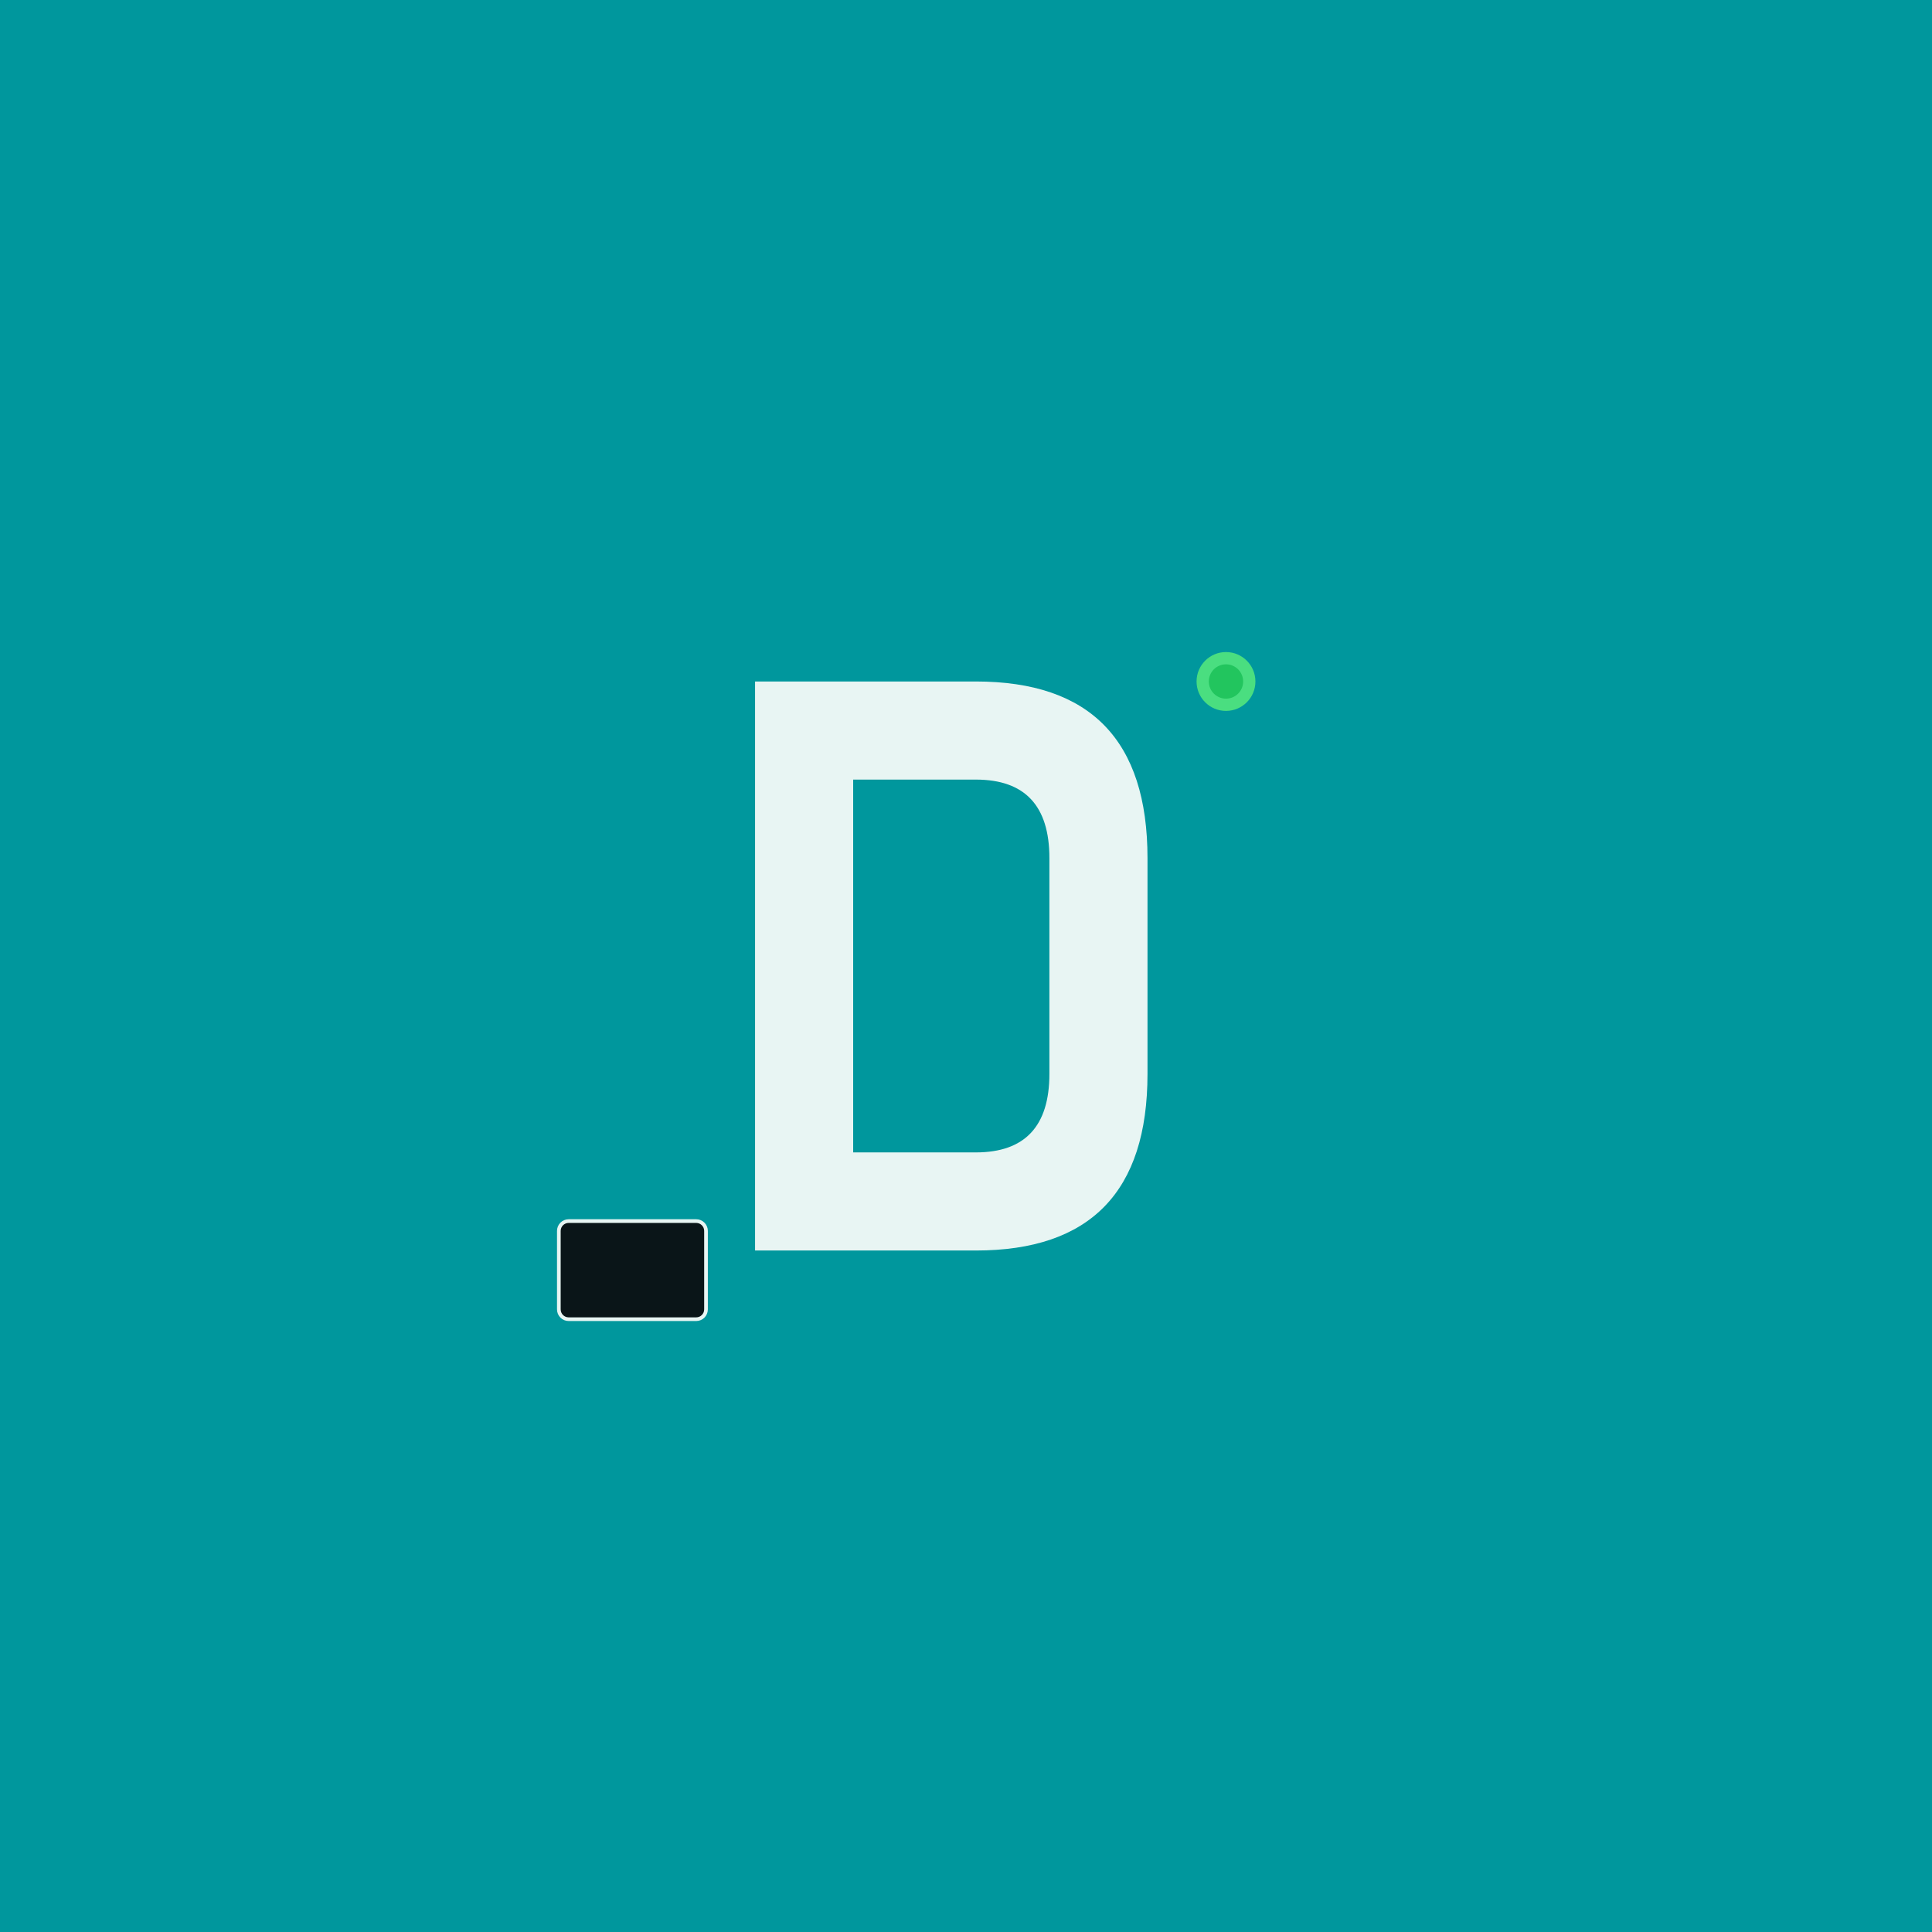
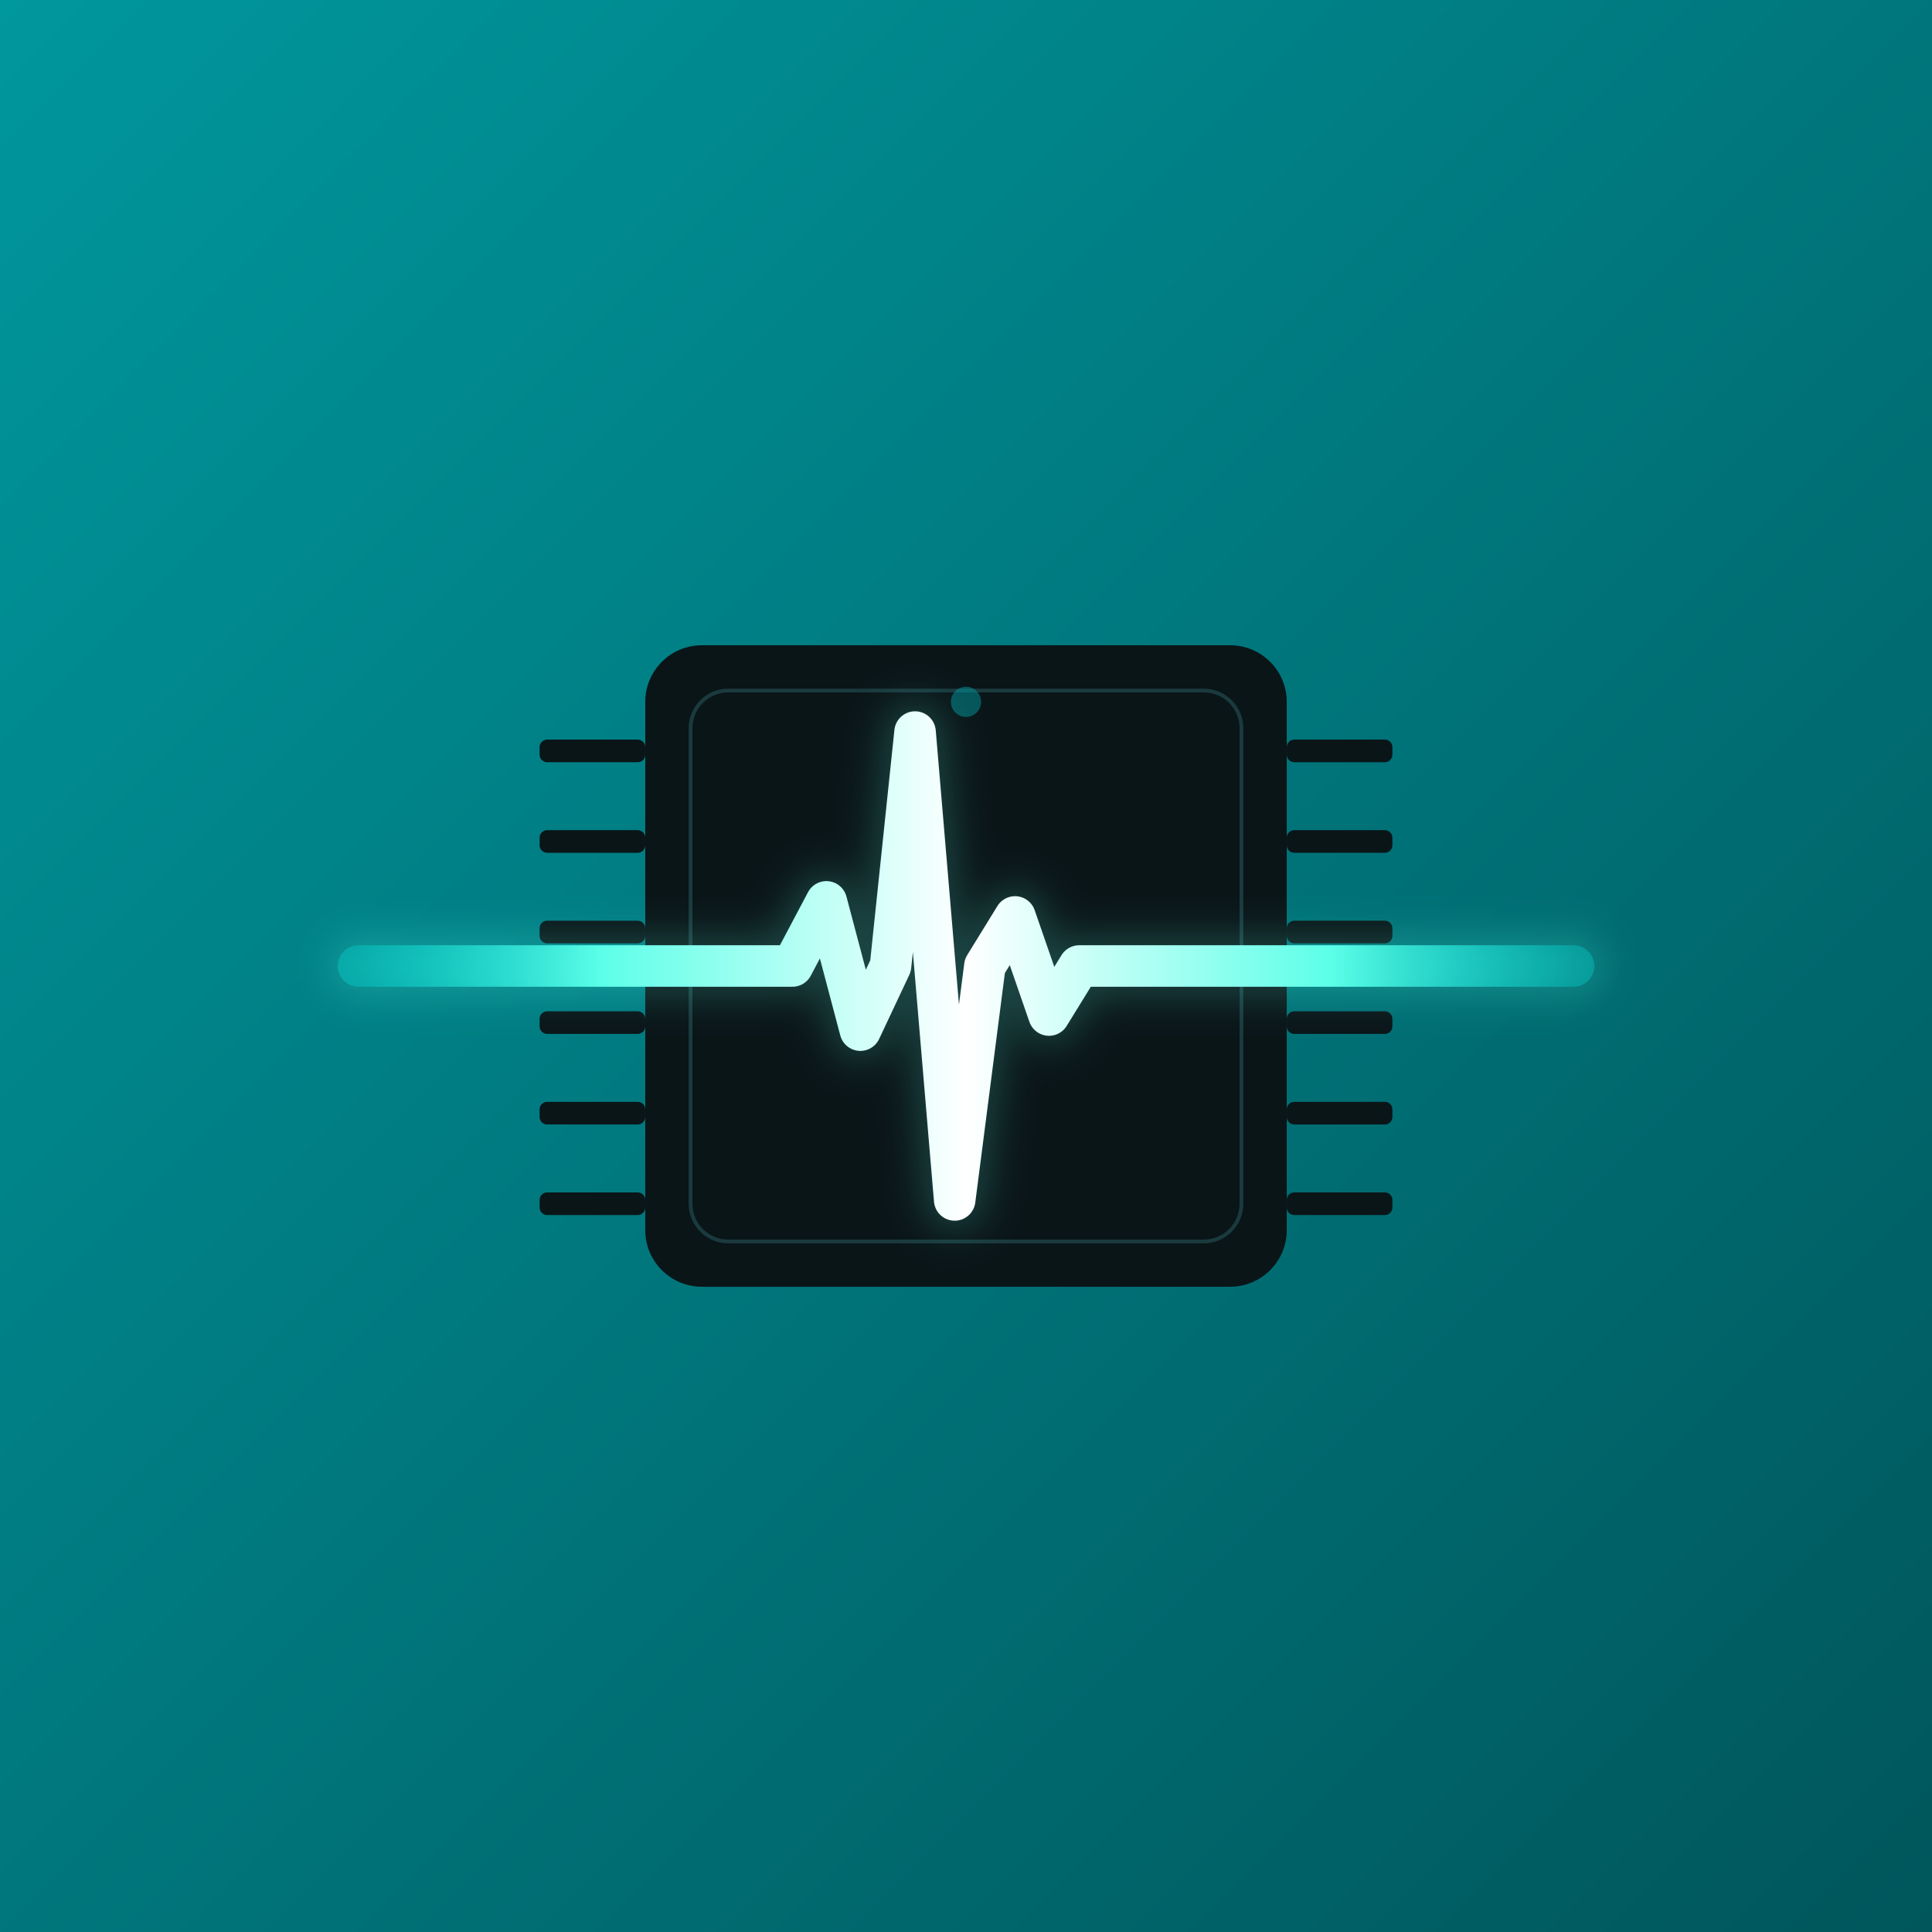
- <svg xmlns="http://www.w3.org/2000/svg" width="1024" height="1024" viewBox="0 0 1024 1024">
-   <rect width="1024" height="1024" fill="#00979D" />
-   <g transform="translate(512, 512) scale(0.65) translate(-512, -512)">
-     <path d="M340 280 L340 744 L520 744 Q660 744 660 600 L660 424 Q660 280 520 280 Z M420 360 L520 360 Q580 360 580 424 L580 600 Q580 664 520 664 L420 664 Z" fill="#E8F5F3" />
-     <circle cx="724" cy="280" r="24" fill="#4ADE80" />
-     <circle cx="724" cy="280" r="14" fill="#22C55E" />
-     <rect x="180" y="720" width="120" height="80" rx="8" fill="#0A1518" stroke="#E8F5F3" stroke-width="3" />
+ <svg xmlns="http://www.w3.org/2000/svg" viewBox="0 0 1024 1024" width="1024" height="1024">
+   <defs>
+     <linearGradient id="bg" x1="0" y1="0" x2="1024" y2="1024" gradientUnits="userSpaceOnUse">
+       <stop offset="0" stop-color="#00979D" />
+       <stop offset="1" stop-color="#00565B" />
+     </linearGradient>
+     <linearGradient id="wave" x1="190" y1="0" x2="834" y2="0" gradientUnits="userSpaceOnUse">
+       <stop offset="0" stop-color="#00E8E0" stop-opacity="0.3" />
+       <stop offset="0.2" stop-color="#5CFFE8" />
+       <stop offset="0.5" stop-color="#FFFFFF" />
+       <stop offset="0.8" stop-color="#5CFFE8" />
+       <stop offset="1" stop-color="#00E8E0" stop-opacity="0.3" />
+     </linearGradient>
+     <filter id="glow" x="-20%" y="-20%" width="140%" height="140%">
+       <feGaussianBlur stdDeviation="10" />
+     </filter>
+   </defs>
+   <rect width="1024" height="1024" fill="url(#bg)" />
+   <g fill="#0A1518">
+     <rect x="286" y="392" width="56" height="12" rx="4" />
+     <rect x="286" y="440" width="56" height="12" rx="4" />
+     <rect x="286" y="488" width="56" height="12" rx="4" />
+     <rect x="286" y="536" width="56" height="12" rx="4" />
+     <rect x="286" y="584" width="56" height="12" rx="4" />
+     <rect x="286" y="632" width="56" height="12" rx="4" />
+     <rect x="682" y="392" width="56" height="12" rx="4" />
+     <rect x="682" y="440" width="56" height="12" rx="4" />
+     <rect x="682" y="488" width="56" height="12" rx="4" />
+     <rect x="682" y="536" width="56" height="12" rx="4" />
+     <rect x="682" y="584" width="56" height="12" rx="4" />
+     <rect x="682" y="632" width="56" height="12" rx="4" />
  </g>
+   <rect x="342" y="342" width="340" height="340" rx="30" fill="#0A1518" />
+   <rect x="366" y="366" width="292" height="292" rx="20" fill="none" stroke="#1a3a3e" stroke-width="2" />
+   <circle cx="512" cy="372" r="8" fill="#00979D" opacity="0.5" />
+   <path d="M 190 512 L 420 512 L 438 478 L 456 546 L 472 512 L 485 388 L 506 636 L 522 512 L 538 486 L 556 538 L 572 512 L 834 512" stroke="#5CFFE8" stroke-width="32" fill="none" stroke-linecap="round" stroke-linejoin="round" opacity="0.2" filter="url(#glow)" />
+   <path d="M 190 512 L 420 512 L 438 478 L 456 546 L 472 512 L 485 388 L 506 636 L 522 512 L 538 486 L 556 538 L 572 512 L 834 512" stroke="url(#wave)" stroke-width="22" fill="none" stroke-linecap="round" stroke-linejoin="round" />
</svg>
